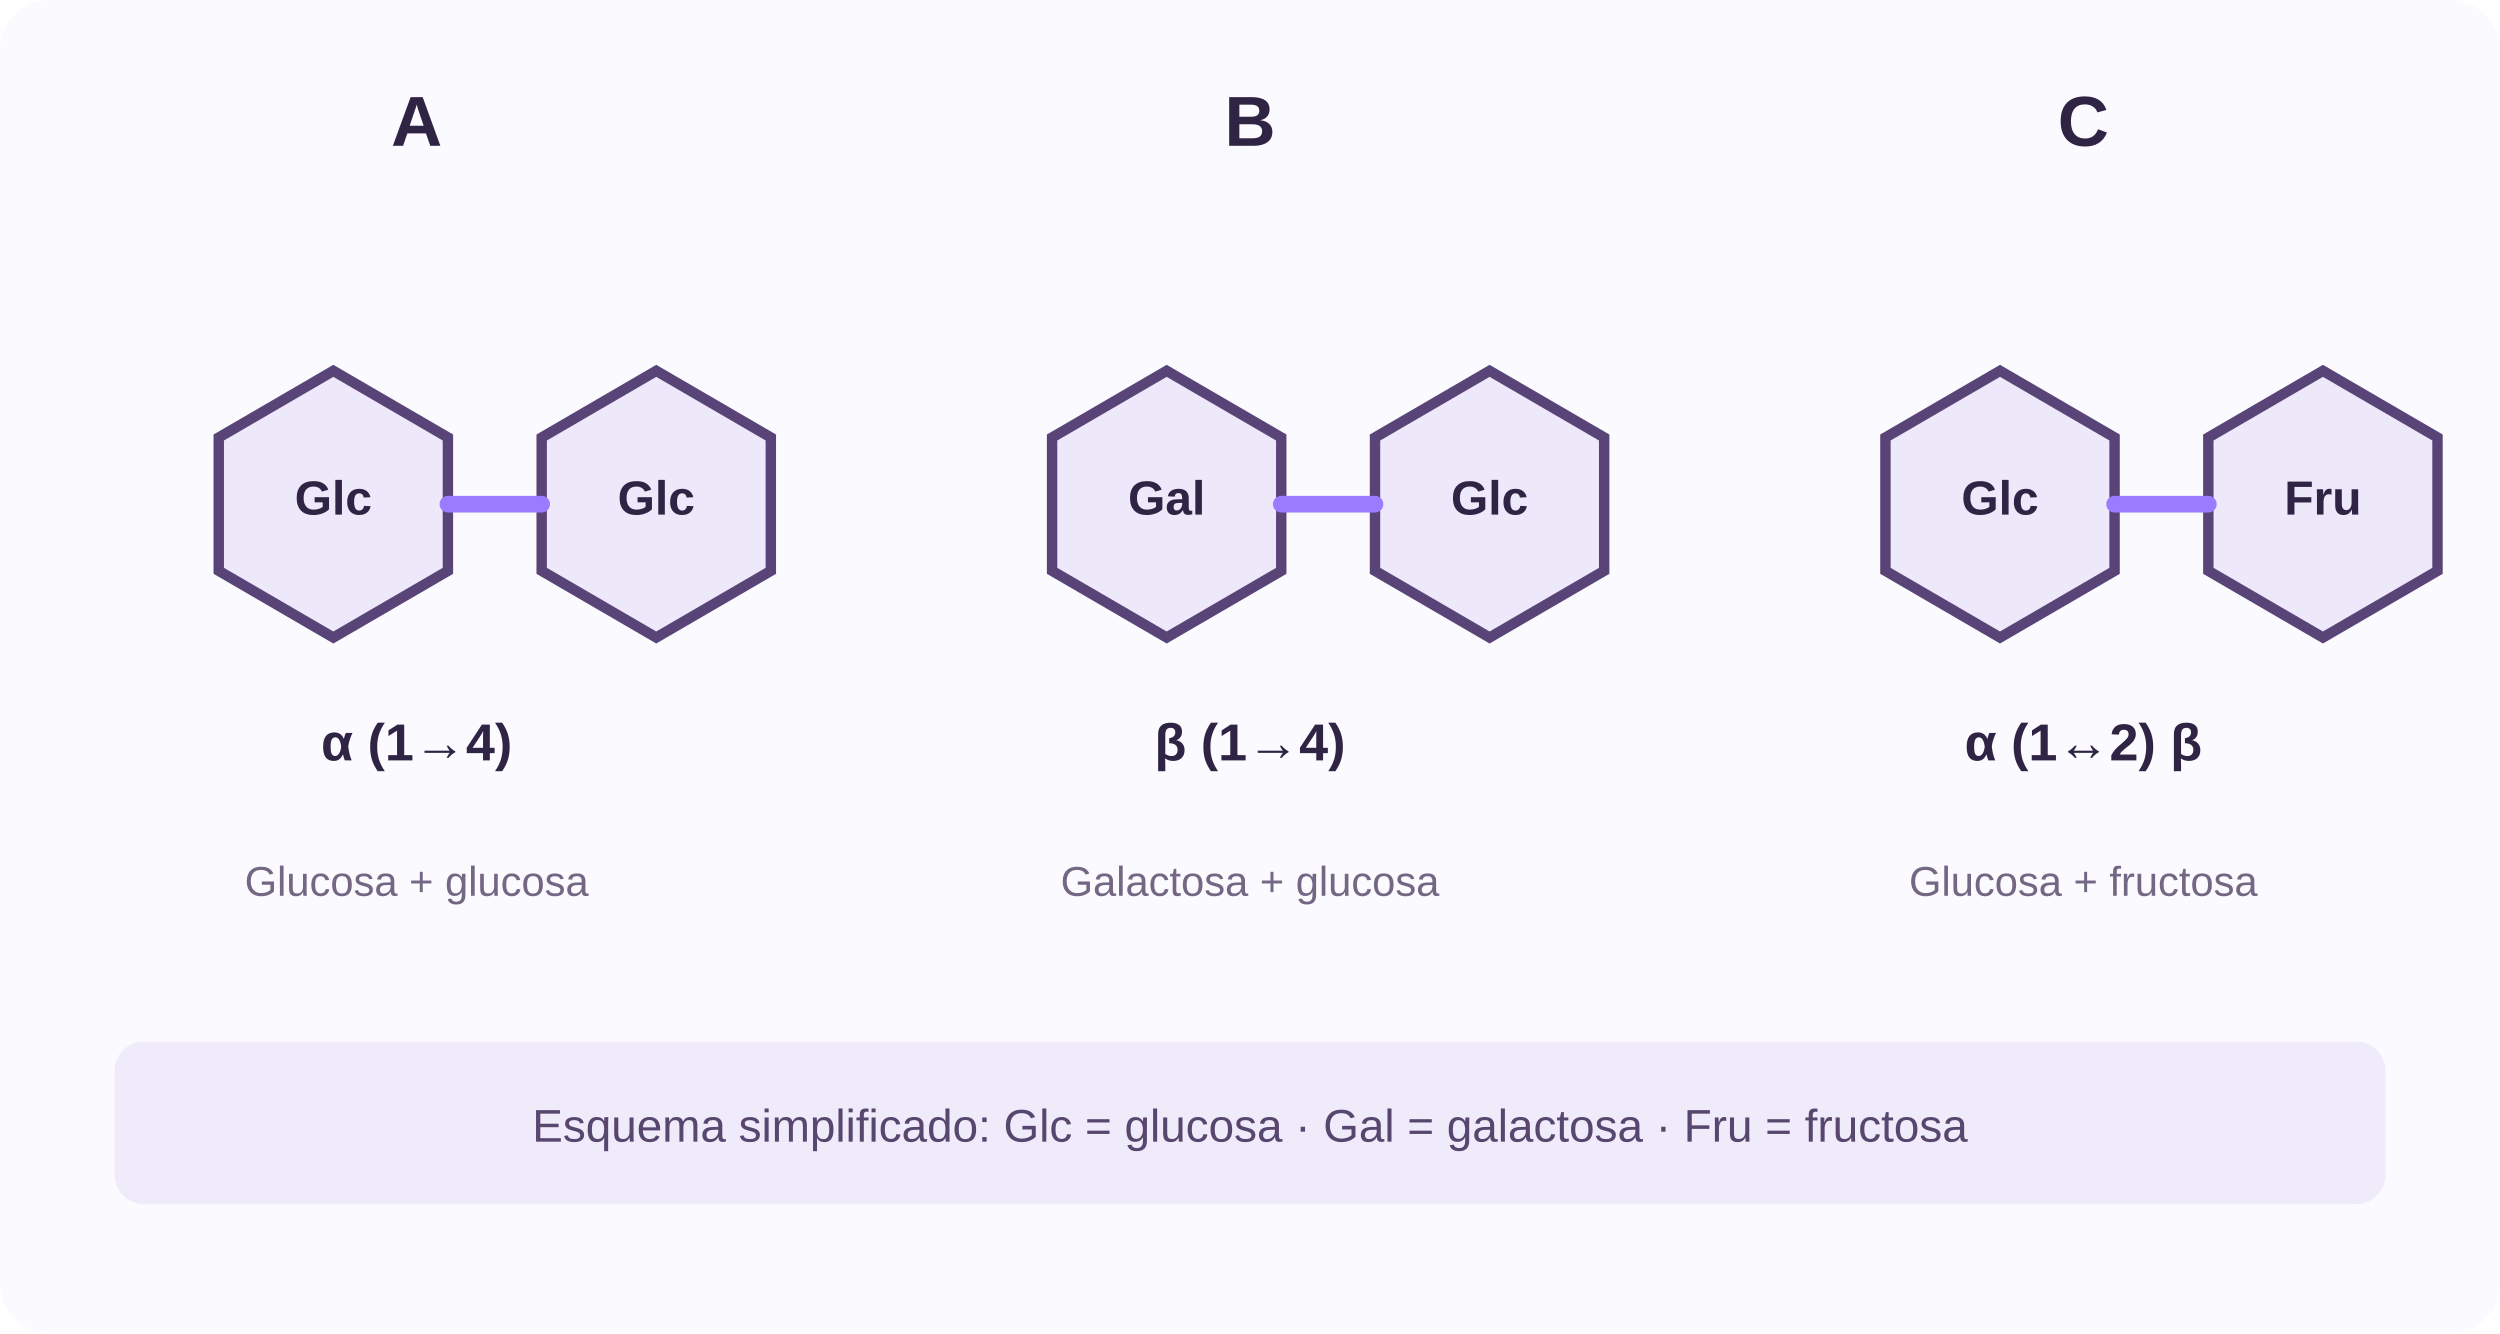
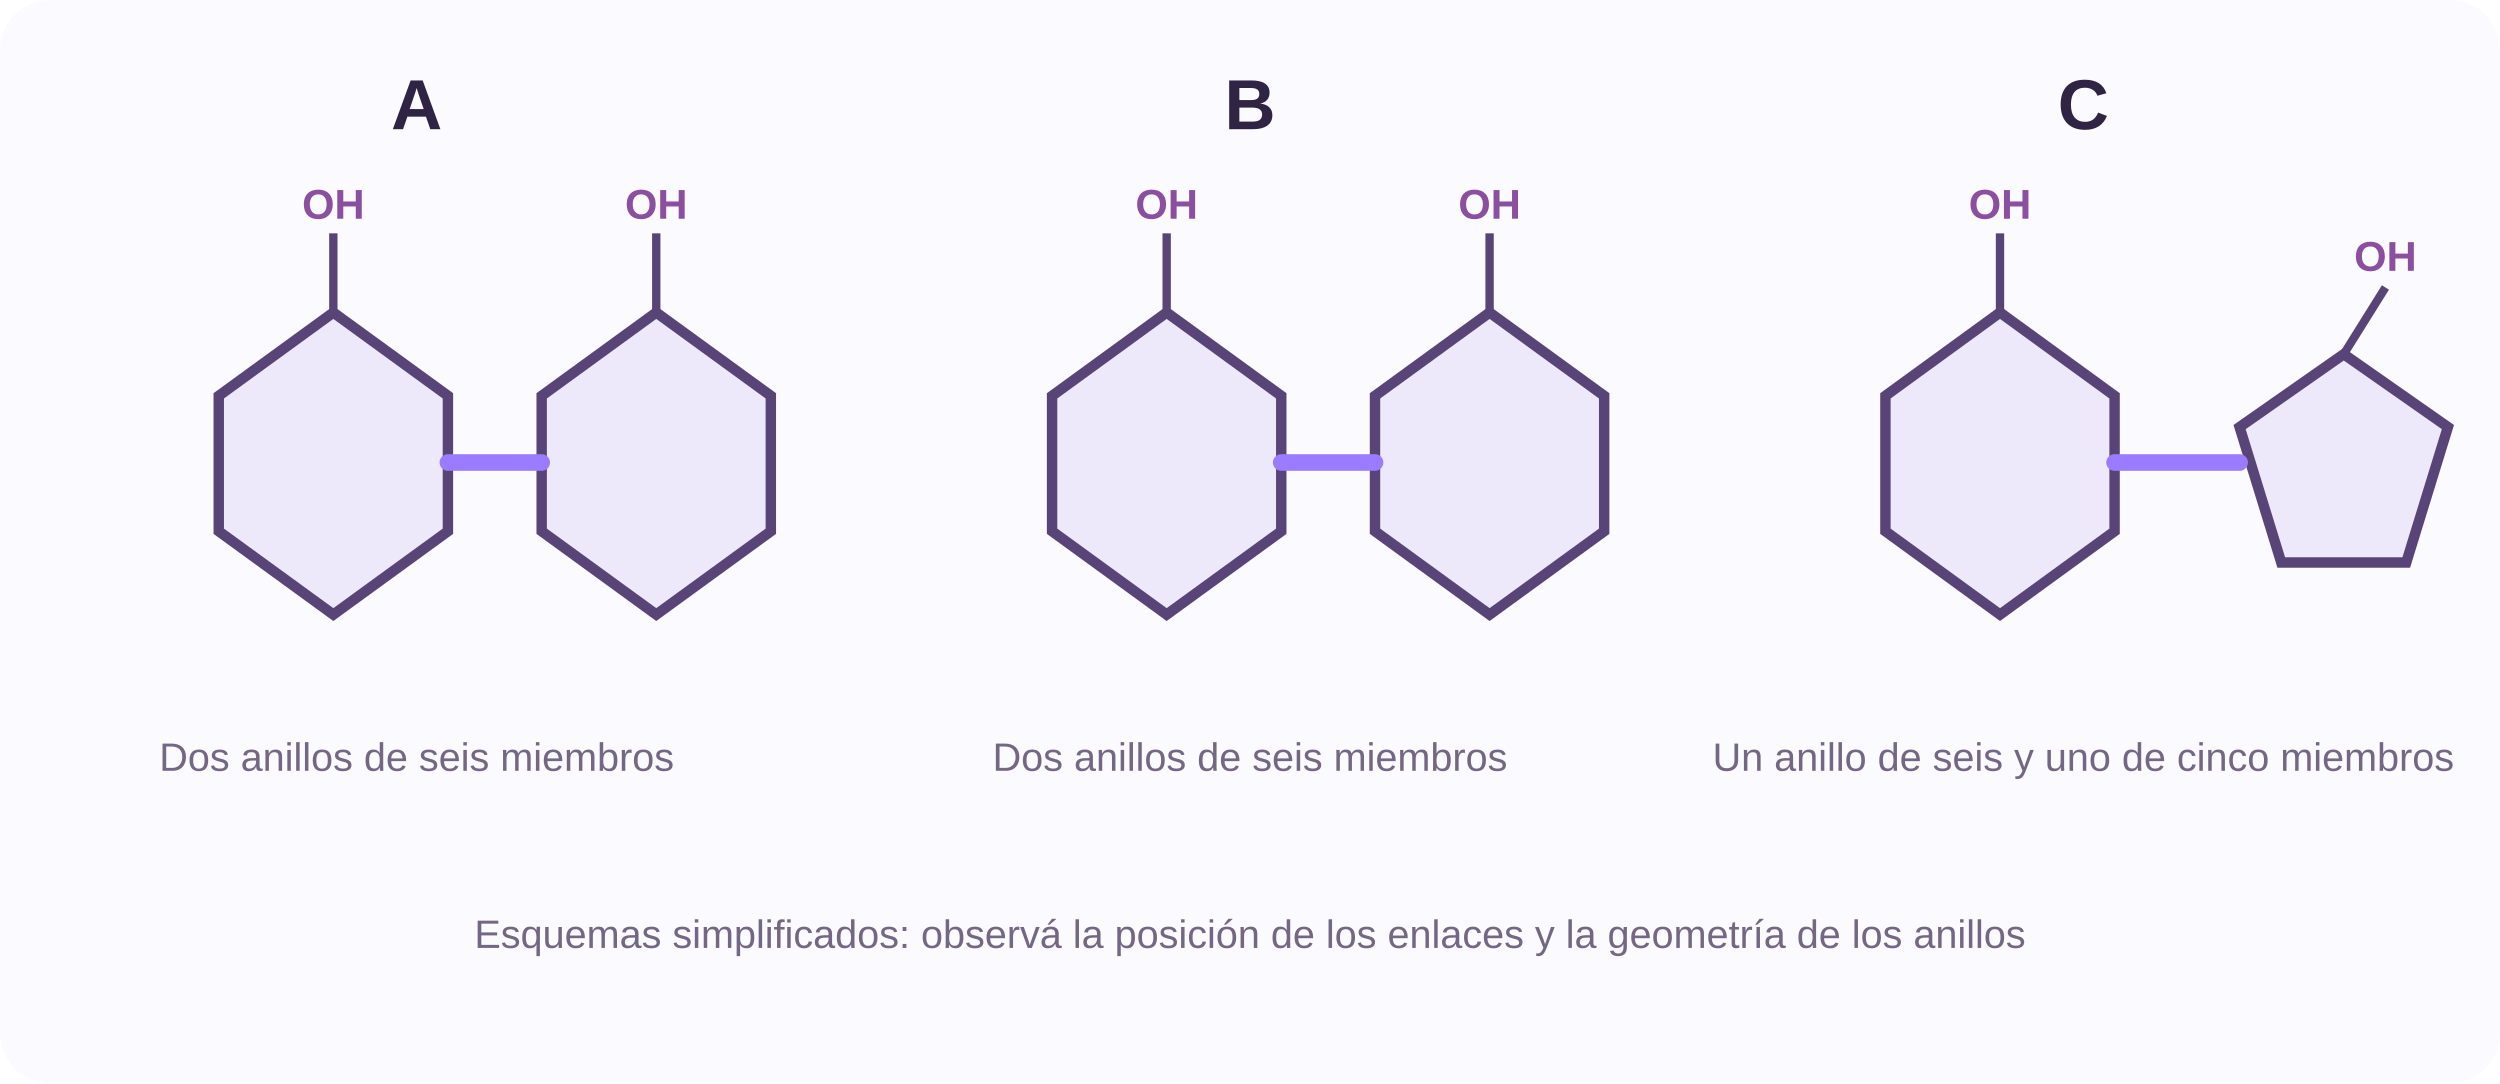
- <svg xmlns="http://www.w3.org/2000/svg" viewBox="0 0 1200 640" role="img" aria-labelledby="t d">
-   <rect width="1200" height="640" rx="24" fill="#fbfaff" />
-   <g font-family="Arial" fill="#302445" text-anchor="middle">
-     <text x="200" y="70" font-size="34" font-weight="700">A</text>
-     <text x="600" y="70" font-size="34" font-weight="700">B</text>
-     <text x="1000" y="70" font-size="34" font-weight="700">C</text>
+ <svg xmlns="http://www.w3.org/2000/svg" viewBox="0 0 1200 520" role="img" aria-labelledby="t d">
+   <rect width="1200" height="520" rx="24" fill="#fbfaff" />
+   <g font-family="Arial" fill="#302445" text-anchor="middle" font-size="34" font-weight="700">
+     <text x="200" y="62">A</text>
+     <text x="600" y="62">B</text>
+     <text x="1000" y="62">C</text>
  </g>
  <g stroke="#594477" stroke-width="5" fill="#eee8fb">
-     <path d="M105 210L160 178L215 210L215 274L160 306L105 274Z" />
-     <path d="M260 210L315 178L370 210L370 274L315 306L260 274Z" />
-     <path d="M505 210L560 178L615 210L615 274L560 306L505 274Z" />
-     <path d="M660 210L715 178L770 210L770 274L715 306L660 274Z" />
-     <path d="M905 210L960 178L1015 210L1015 274L960 306L905 274Z" />
-     <path d="M1060 210L1115 178L1170 210L1170 274L1115 306L1060 274Z" />
+     <path d="M105 190L160 150L215 190L215 255L160 295L105 255Z" />
+     <path d="M260 190L315 150L370 190L370 255L315 295L260 255Z" />
+     <path d="M505 190L560 150L615 190L615 255L560 295L505 255Z" />
+     <path d="M660 190L715 150L770 190L770 255L715 295L660 255Z" />
+     <path d="M905 190L960 150L1015 190L1015 255L960 295L905 255Z" />
+     <path d="M1075 205L1125 170L1175 205L1155 270L1095 270Z" />
  </g>
  <g stroke="#9b7bff" stroke-width="8" fill="none" stroke-linecap="round">
-     <path d="M215 242H260" />
-     <path d="M615 242H660" />
-     <path d="M1015 242H1060" />
+     <path d="M215 222L260 222" />
+     <path d="M615 222L660 222" />
+     <path d="M1015 222L1075 222" />
  </g>
-   <g font-family="Arial" font-size="23" fill="#302445" text-anchor="middle">
-     <text x="160" y="247" font-weight="700">Glc</text>
-     <text x="315" y="247" font-weight="700">Glc</text>
-     <text x="560" y="247" font-weight="700">Gal</text>
-     <text x="715" y="247" font-weight="700">Glc</text>
-     <text x="960" y="247" font-weight="700">Glc</text>
-     <text x="1115" y="247" font-weight="700">Fru</text>
-     <text x="200" y="365" font-size="25" font-weight="700">α (1→4)</text>
-     <text x="600" y="365" font-size="25" font-weight="700">β (1→4)</text>
-     <text x="1000" y="365" font-size="25" font-weight="700">α (1↔2) β</text>
-     <text x="200" y="430" font-size="20" fill="#746783">Glucosa + glucosa</text>
-     <text x="600" y="430" font-size="20" fill="#746783">Galactosa + glucosa</text>
-     <text x="1000" y="430" font-size="20" fill="#746783">Glucosa + fructosa</text>
+   <g stroke="#594477" stroke-width="4" fill="none">
+     <path d="M160 150L160 112M315 150L315 112" />
+     <path d="M560 150L560 112M715 150L715 112" />
+     <path d="M960 150L960 112M1125 170L1145 138" />
  </g>
-   <rect x="55" y="500" width="1090" height="78" rx="14" fill="#f0ebfa" />
-   <text x="600" y="548" font-family="Arial" text-anchor="middle" font-size="22" fill="#57466e">Esquema simplificado: Glc = glucosa · Gal = galactosa · Fru = fructosa</text>
+   <g font-family="Arial" fill="#8b4f9f" font-size="20" font-weight="700">
+     <text x="160" y="105" text-anchor="middle">OH</text>
+     <text x="315" y="105" text-anchor="middle">OH</text>
+     <text x="560" y="105" text-anchor="middle">OH</text>
+     <text x="715" y="105" text-anchor="middle">OH</text>
+     <text x="960" y="105" text-anchor="middle">OH</text>
+     <text x="1145" y="130" text-anchor="middle">OH</text>
+   </g>
+   <g font-family="Arial" fill="#746783" font-size="19" text-anchor="middle">
+     <text x="200" y="370">Dos anillos de seis miembros</text>
+     <text x="600" y="370">Dos anillos de seis miembros</text>
+     <text x="1000" y="370">Un anillo de seis y uno de cinco miembros</text>
+     <text x="600" y="455">Esquemas simplificados: observá la posición de los enlaces y la geometría de los anillos</text>
+   </g>
</svg>
